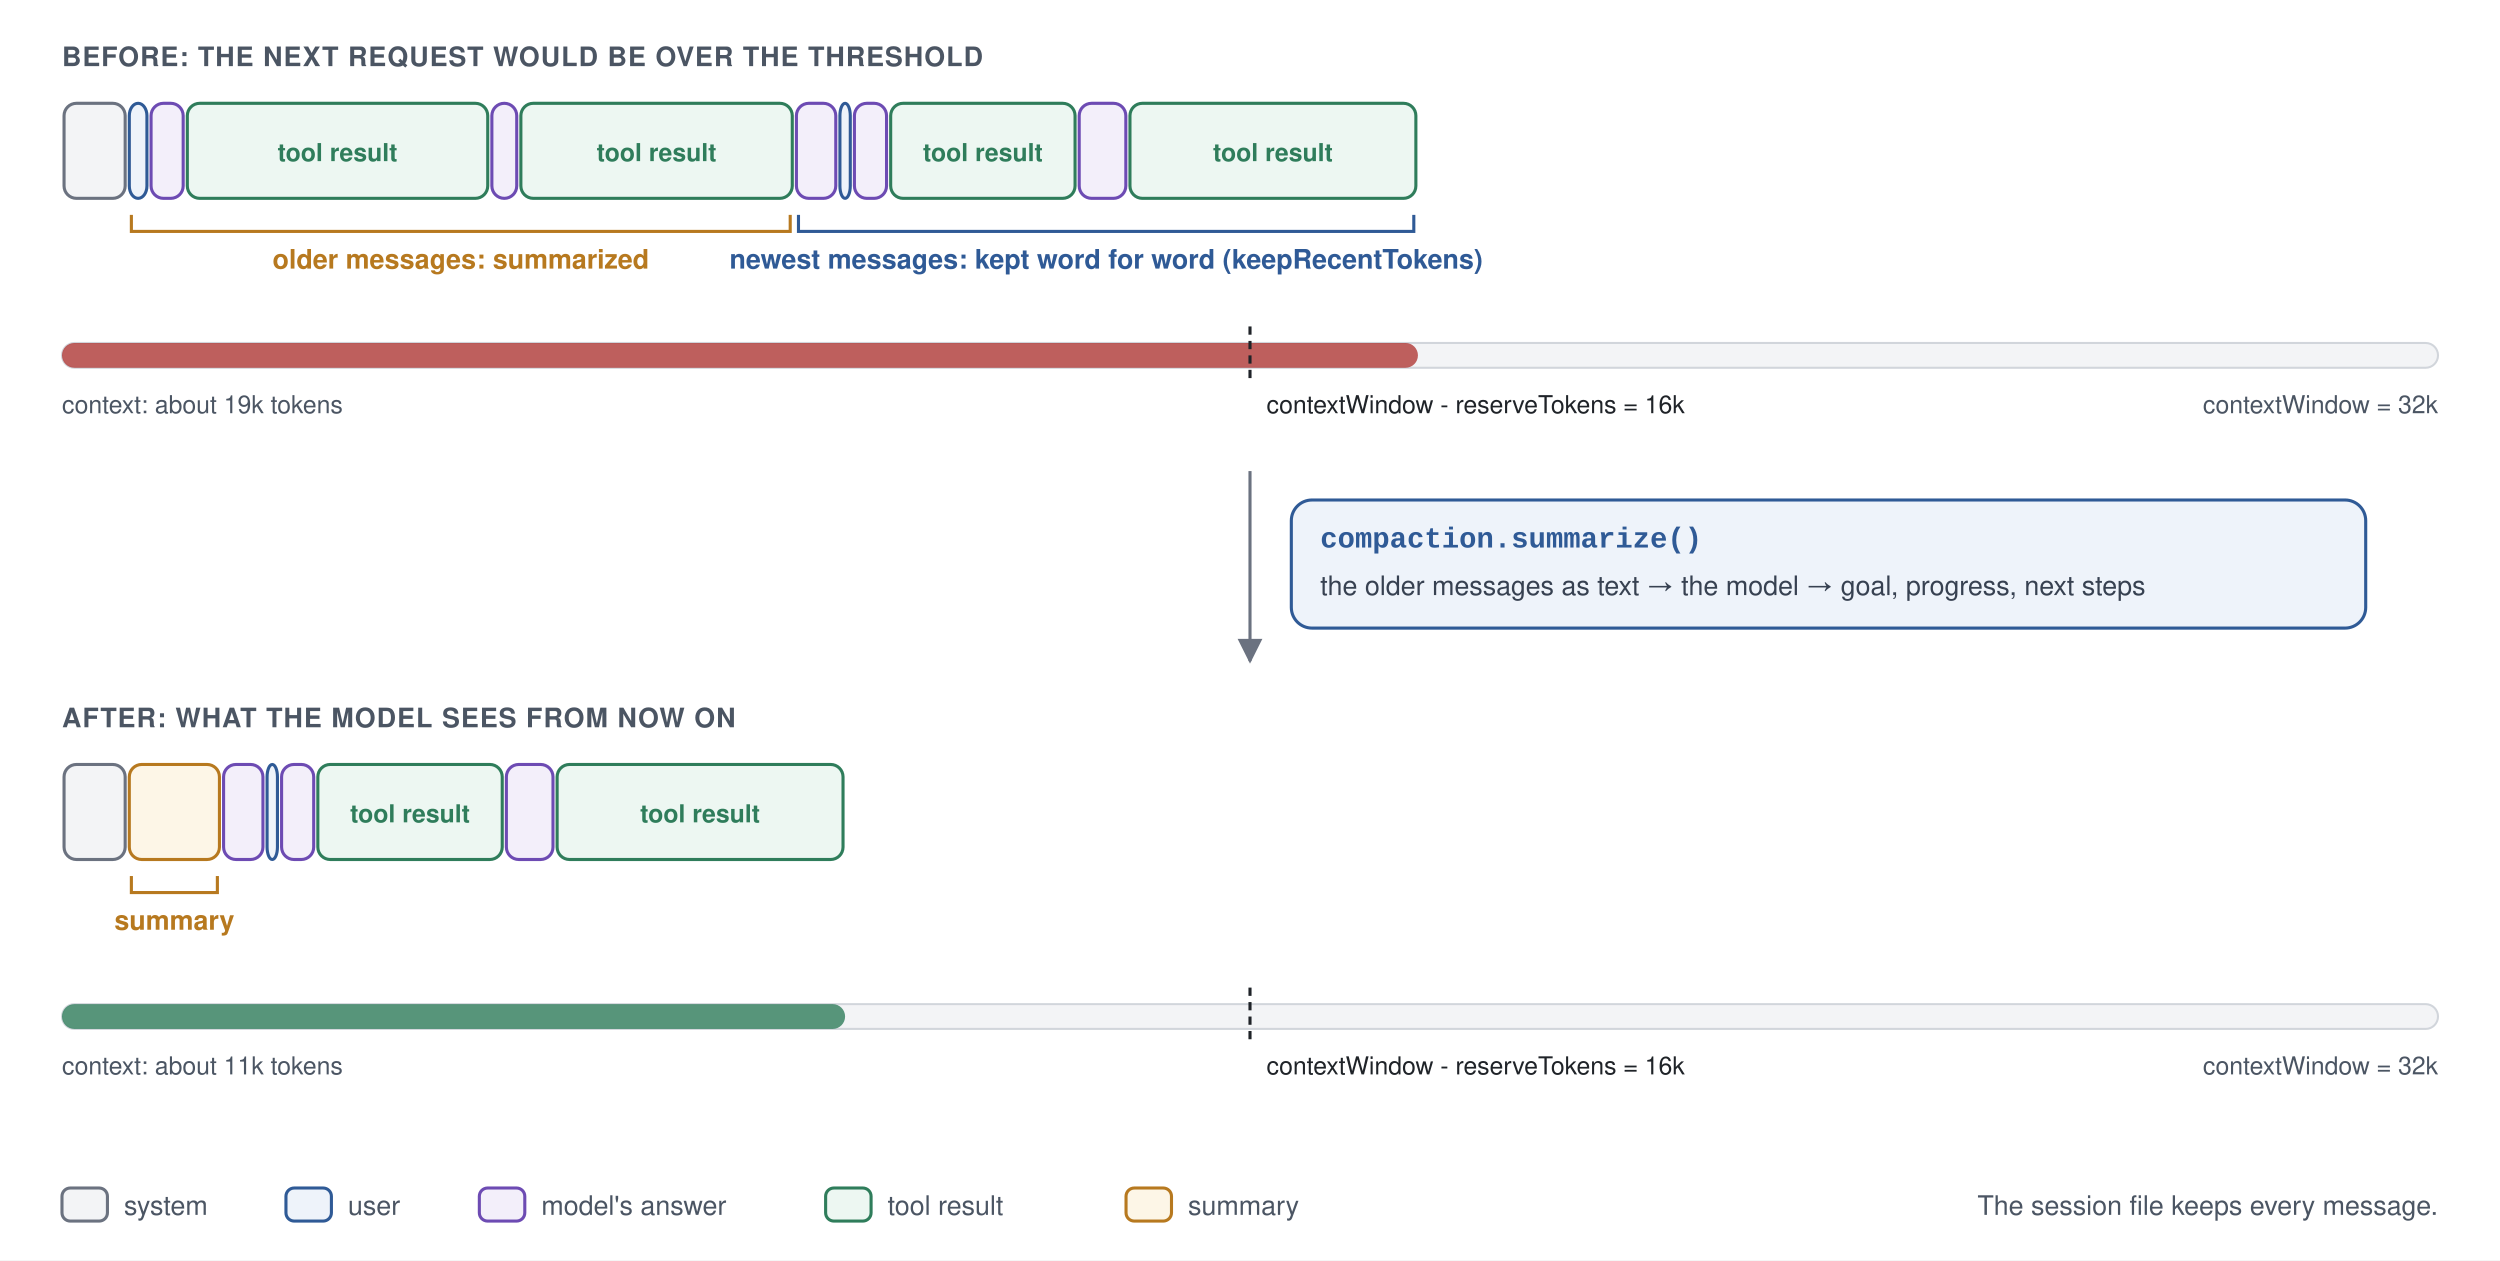
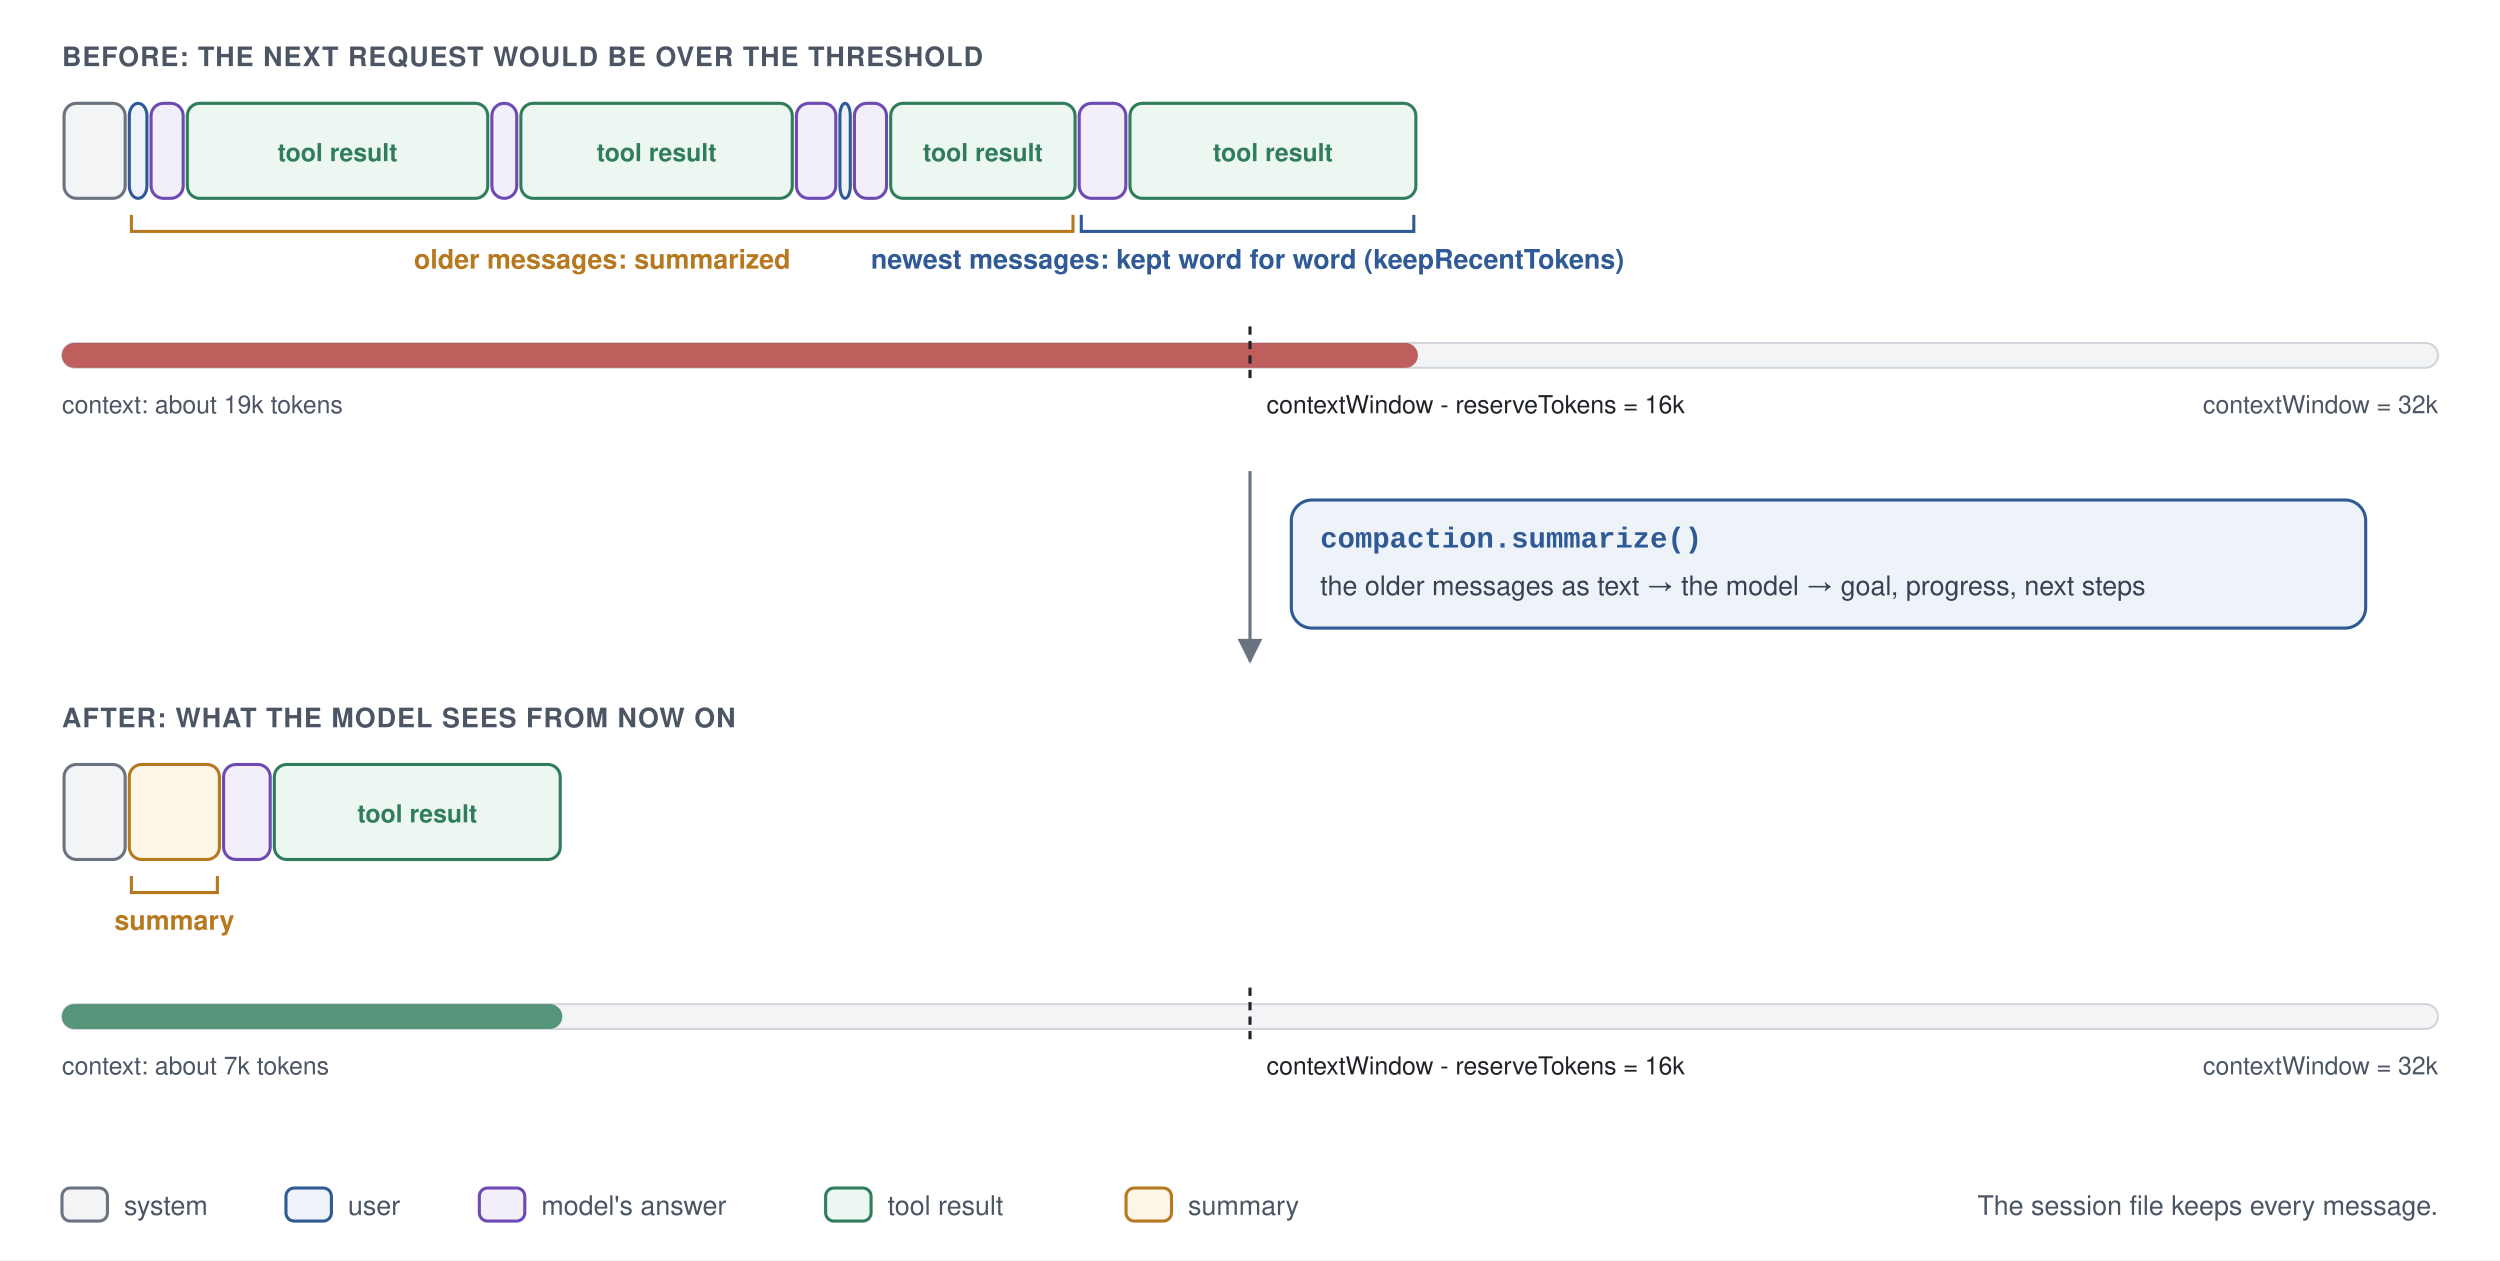
<svg xmlns="http://www.w3.org/2000/svg" width="1210" height="610" viewBox="0 0 1210 610" font-family="-apple-system, 'Segoe UI', Helvetica, Arial, sans-serif" font-size="14">
  <rect width="100%" height="100%" fill="#ffffff" />
  <text x="30" y="32" fill="#4b5563" font-size="13" font-weight="700" letter-spacing="0.5">BEFORE: THE NEXT REQUEST WOULD BE OVER THE THRESHOLD</text>
  <rect x="31.0" y="50" width="29.586" height="46" rx="6" fill="#f3f4f6" stroke="#6b7280" stroke-width="1.5" />
  <rect x="62.586" y="50" width="8.529" height="46" rx="6" fill="#eef3fa" stroke="#2f5a96" stroke-width="1.5" />
  <rect x="73.114" y="50" width="15.548" height="46" rx="6" fill="#f3effa" stroke="#6d4bb3" stroke-width="1.5" />
  <rect x="90.662" y="50" width="145.4" height="46" rx="6" fill="#edf7f2" stroke="#2f7d5b" stroke-width="1.5" />
  <text x="163.362" y="78" text-anchor="middle" fill="#2f7d5b" font-size="12" font-weight="600">tool result</text>
  <rect x="238.062" y="50" width="12.038" height="46" rx="6" fill="#f3effa" stroke="#6d4bb3" stroke-width="1.5" />
  <rect x="252.1" y="50" width="131.362" height="46" rx="6" fill="#edf7f2" stroke="#2f7d5b" stroke-width="1.5" />
  <text x="317.781" y="78" text-anchor="middle" fill="#2f7d5b" font-size="12" font-weight="600">tool result</text>
  <rect x="385.462" y="50" width="19.057" height="46" rx="6" fill="#f3effa" stroke="#6d4bb3" stroke-width="1.5" />
  <rect x="406.519" y="50" width="5.019" height="46" rx="6" fill="#eef3fa" stroke="#2f5a96" stroke-width="1.5" />
  <rect x="413.538" y="50" width="15.548" height="46" rx="6" fill="#f3effa" stroke="#6d4bb3" stroke-width="1.5" />
  <rect x="431.085" y="50" width="89.248" height="46" rx="6" fill="#edf7f2" stroke="#2f7d5b" stroke-width="1.5" />
  <text x="475.709" y="78" text-anchor="middle" fill="#2f7d5b" font-size="12" font-weight="600">tool result</text>
  <rect x="522.333" y="50" width="22.567" height="46" rx="6" fill="#f3effa" stroke="#6d4bb3" stroke-width="1.5" />
  <rect x="546.9" y="50" width="138.381" height="46" rx="6" fill="#edf7f2" stroke="#2f7d5b" stroke-width="1.5" />
  <text x="616.09" y="78" text-anchor="middle" fill="#2f7d5b" font-size="12" font-weight="600">tool result</text>
-   <path d="M 63.586 104 v 8 H 382.462 v -8" fill="none" stroke="#b7791f" stroke-width="1.5" />
-   <text x="223.024" y="130" text-anchor="middle" fill="#b7791f" font-size="13" font-weight="600">older messages: summarized</text>
-   <path d="M 386.462 104 v 8 H 684.281 v -8" fill="none" stroke="#2f5a96" stroke-width="1.5" />
-   <text x="535.371" y="130" text-anchor="middle" fill="#2f5a96" font-size="13" font-weight="600">newest messages: kept word for word (keepRecentTokens)</text>
+   <path d="M 63.586 104 v 8 H 519.333 v -8" fill="none" stroke="#b7791f" stroke-width="1.5" />
+   <text x="291.459" y="130" text-anchor="middle" fill="#b7791f" font-size="13" font-weight="600">older messages: summarized</text>
+   <path d="M 523.333 104 v 8 H 684.281 v -8" fill="none" stroke="#2f5a96" stroke-width="1.5" />
+   <text x="603.807" y="130" text-anchor="middle" fill="#2f5a96" font-size="13" font-weight="600">newest messages: kept word for word (keepRecentTokens)</text>
  <rect x="30" y="166" width="1150" height="12" rx="6" fill="#f3f4f6" stroke="#d1d5db" />
  <rect x="30" y="166" width="656.281" height="12" rx="6" fill="#b03a37" opacity="0.8" />
  <line x1="605.0" y1="158" x2="605.0" y2="186" stroke="#1f2328" stroke-width="1.5" stroke-dasharray="4 3" />
  <text x="30" y="200" fill="#4b5563" font-size="12">context: about 19k tokens</text>
  <text x="613.0" y="200" fill="#1f2328" font-size="12">contextWindow - reserveTokens = 16k</text>
  <text x="1180" y="200" text-anchor="end" fill="#4b5563" font-size="12">contextWindow = 32k</text>
  <line x1="605.0" y1="228" x2="605.0" y2="320" stroke="#6b7280" stroke-width="1.5" marker-end="url(#arrow)" />
  <rect x="625.0" y="242" width="520" height="62" rx="10" fill="#eef3fa" stroke="#2f5a96" stroke-width="1.5" />
  <text x="639.0" y="265" fill="#2f5a96" font-family="ui-monospace, SFMono-Regular, Menlo, Consolas, 'Liberation Mono', monospace" font-size="14" font-weight="700">compaction.summarize()</text>
  <text x="639.0" y="288" fill="#374151" font-size="13">the older messages as text → the model → goal, progress, next steps</text>
  <defs>
    <marker id="arrow" viewBox="0 0 10 10" refX="9" refY="5" markerWidth="8" markerHeight="8" orient="auto-start-reverse">
      <path d="M 0 0 L 10 5 L 0 10 z" fill="#6b7280" />
    </marker>
  </defs>
  <text x="30" y="352" fill="#4b5563" font-size="13" font-weight="700" letter-spacing="0.5">AFTER: WHAT THE MODEL SEES FROM NOW ON</text>
  <rect x="31.0" y="370" width="29.586" height="46" rx="6" fill="#f3f4f6" stroke="#6b7280" stroke-width="1.5" />
  <rect x="62.586" y="370" width="43.624" height="46" rx="6" fill="#fdf6e7" stroke="#b7791f" stroke-width="1.5" />
-   <rect x="108.209" y="370" width="19.057" height="46" rx="6" fill="#f3effa" stroke="#6d4bb3" stroke-width="1.5" />
-   <rect x="129.267" y="370" width="5.019" height="46" rx="6" fill="#eef3fa" stroke="#2f5a96" stroke-width="1.5" />
-   <rect x="136.286" y="370" width="15.548" height="46" rx="6" fill="#f3effa" stroke="#6d4bb3" stroke-width="1.5" />
-   <rect x="153.833" y="370" width="89.248" height="46" rx="6" fill="#edf7f2" stroke="#2f7d5b" stroke-width="1.5" />
-   <text x="198.457" y="398" text-anchor="middle" fill="#2f7d5b" font-size="12" font-weight="600">tool result</text>
-   <rect x="245.081" y="370" width="22.567" height="46" rx="6" fill="#f3effa" stroke="#6d4bb3" stroke-width="1.5" />
-   <rect x="269.647" y="370" width="138.381" height="46" rx="6" fill="#edf7f2" stroke="#2f7d5b" stroke-width="1.5" />
-   <text x="338.838" y="398" text-anchor="middle" fill="#2f7d5b" font-size="12" font-weight="600">tool result</text>
+   <rect x="108.209" y="370" width="22.567" height="46" rx="6" fill="#f3effa" stroke="#6d4bb3" stroke-width="1.5" />
+   <rect x="132.776" y="370" width="138.381" height="46" rx="6" fill="#edf7f2" stroke="#2f7d5b" stroke-width="1.5" />
+   <text x="201.967" y="398" text-anchor="middle" fill="#2f7d5b" font-size="12" font-weight="600">tool result</text>
  <path d="M 63.586 424 v 8 H 105.209 v -8" fill="none" stroke="#b7791f" stroke-width="1.5" />
  <text x="84.398" y="450" text-anchor="middle" fill="#b7791f" font-size="13" font-weight="600">summary</text>
  <rect x="30" y="486" width="1150" height="12" rx="6" fill="#f3f4f6" stroke="#d1d5db" />
-   <rect x="30" y="486" width="379.028" height="12" rx="6" fill="#2f7d5b" opacity="0.8" />
+   <rect x="30" y="486" width="242.157" height="12" rx="6" fill="#2f7d5b" opacity="0.8" />
  <line x1="605.0" y1="478" x2="605.0" y2="506" stroke="#1f2328" stroke-width="1.5" stroke-dasharray="4 3" />
-   <text x="30" y="520" fill="#4b5563" font-size="12">context: about 11k tokens</text>
+   <text x="30" y="520" fill="#4b5563" font-size="12">context: about 7k tokens</text>
  <text x="613.0" y="520" fill="#1f2328" font-size="12">contextWindow - reserveTokens = 16k</text>
  <text x="1180" y="520" text-anchor="end" fill="#4b5563" font-size="12">contextWindow = 32k</text>
  <rect x="30" y="575" width="22" height="16" rx="4" fill="#f3f4f6" stroke="#6b7280" stroke-width="1.5" />
  <text x="60" y="588" fill="#4b5563" font-size="13">system</text>
  <rect x="138.4" y="575" width="22" height="16" rx="4" fill="#eef3fa" stroke="#2f5a96" stroke-width="1.5" />
  <text x="168.4" y="588" fill="#4b5563" font-size="13">user</text>
  <rect x="232.0" y="575" width="22" height="16" rx="4" fill="#f3effa" stroke="#6d4bb3" stroke-width="1.5" />
  <text x="262.0" y="588" fill="#4b5563" font-size="13">model's answer</text>
  <rect x="399.6" y="575" width="22" height="16" rx="4" fill="#edf7f2" stroke="#2f7d5b" stroke-width="1.5" />
  <text x="429.6" y="588" fill="#4b5563" font-size="13">tool result</text>
  <rect x="545.0" y="575" width="22" height="16" rx="4" fill="#fdf6e7" stroke="#b7791f" stroke-width="1.5" />
  <text x="575.0" y="588" fill="#4b5563" font-size="13">summary</text>
  <text x="1180" y="588" text-anchor="end" fill="#4b5563" font-size="13">The session file keeps every message.</text>
</svg>
